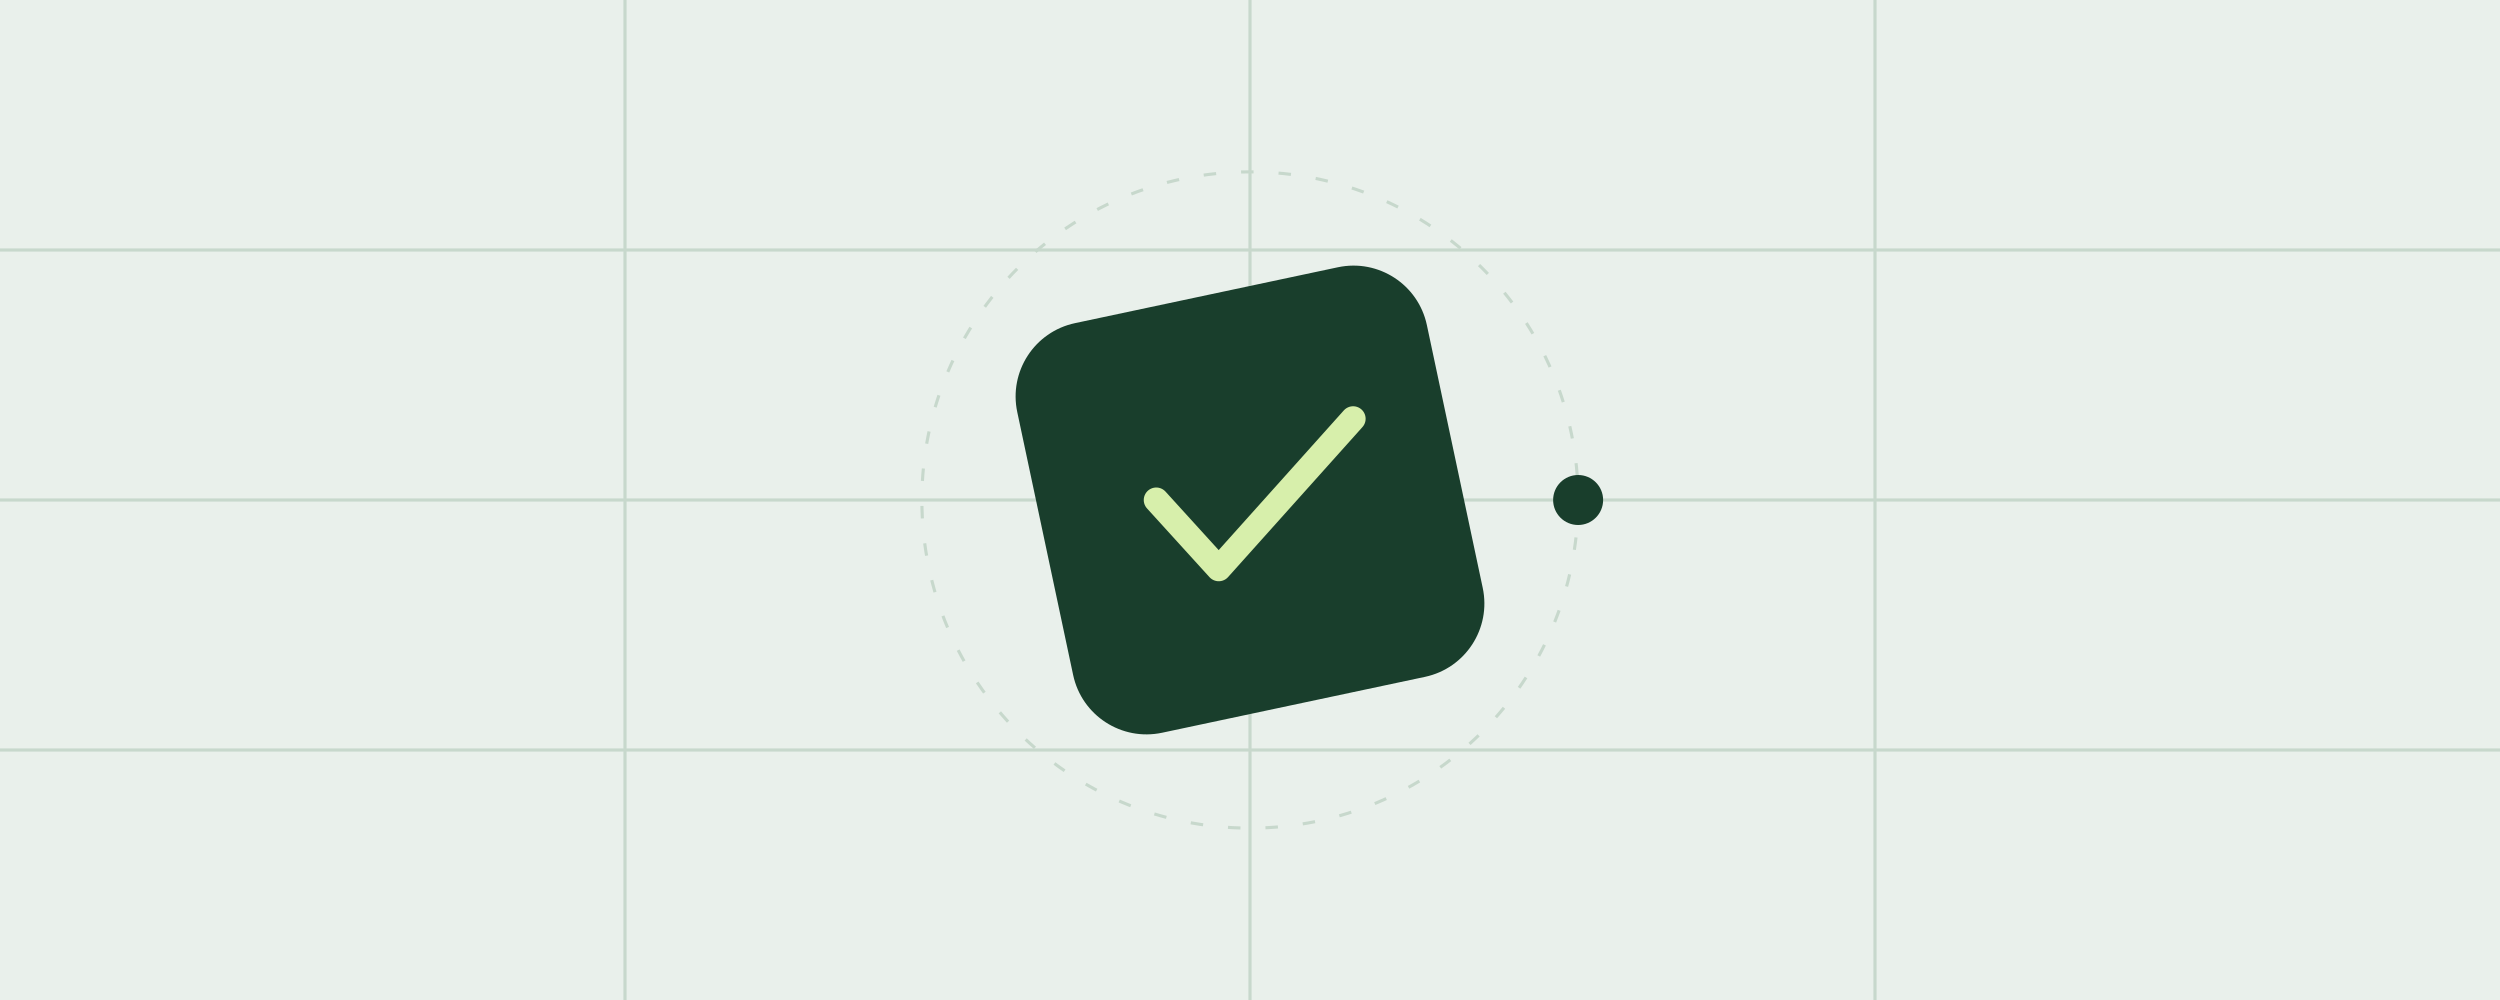
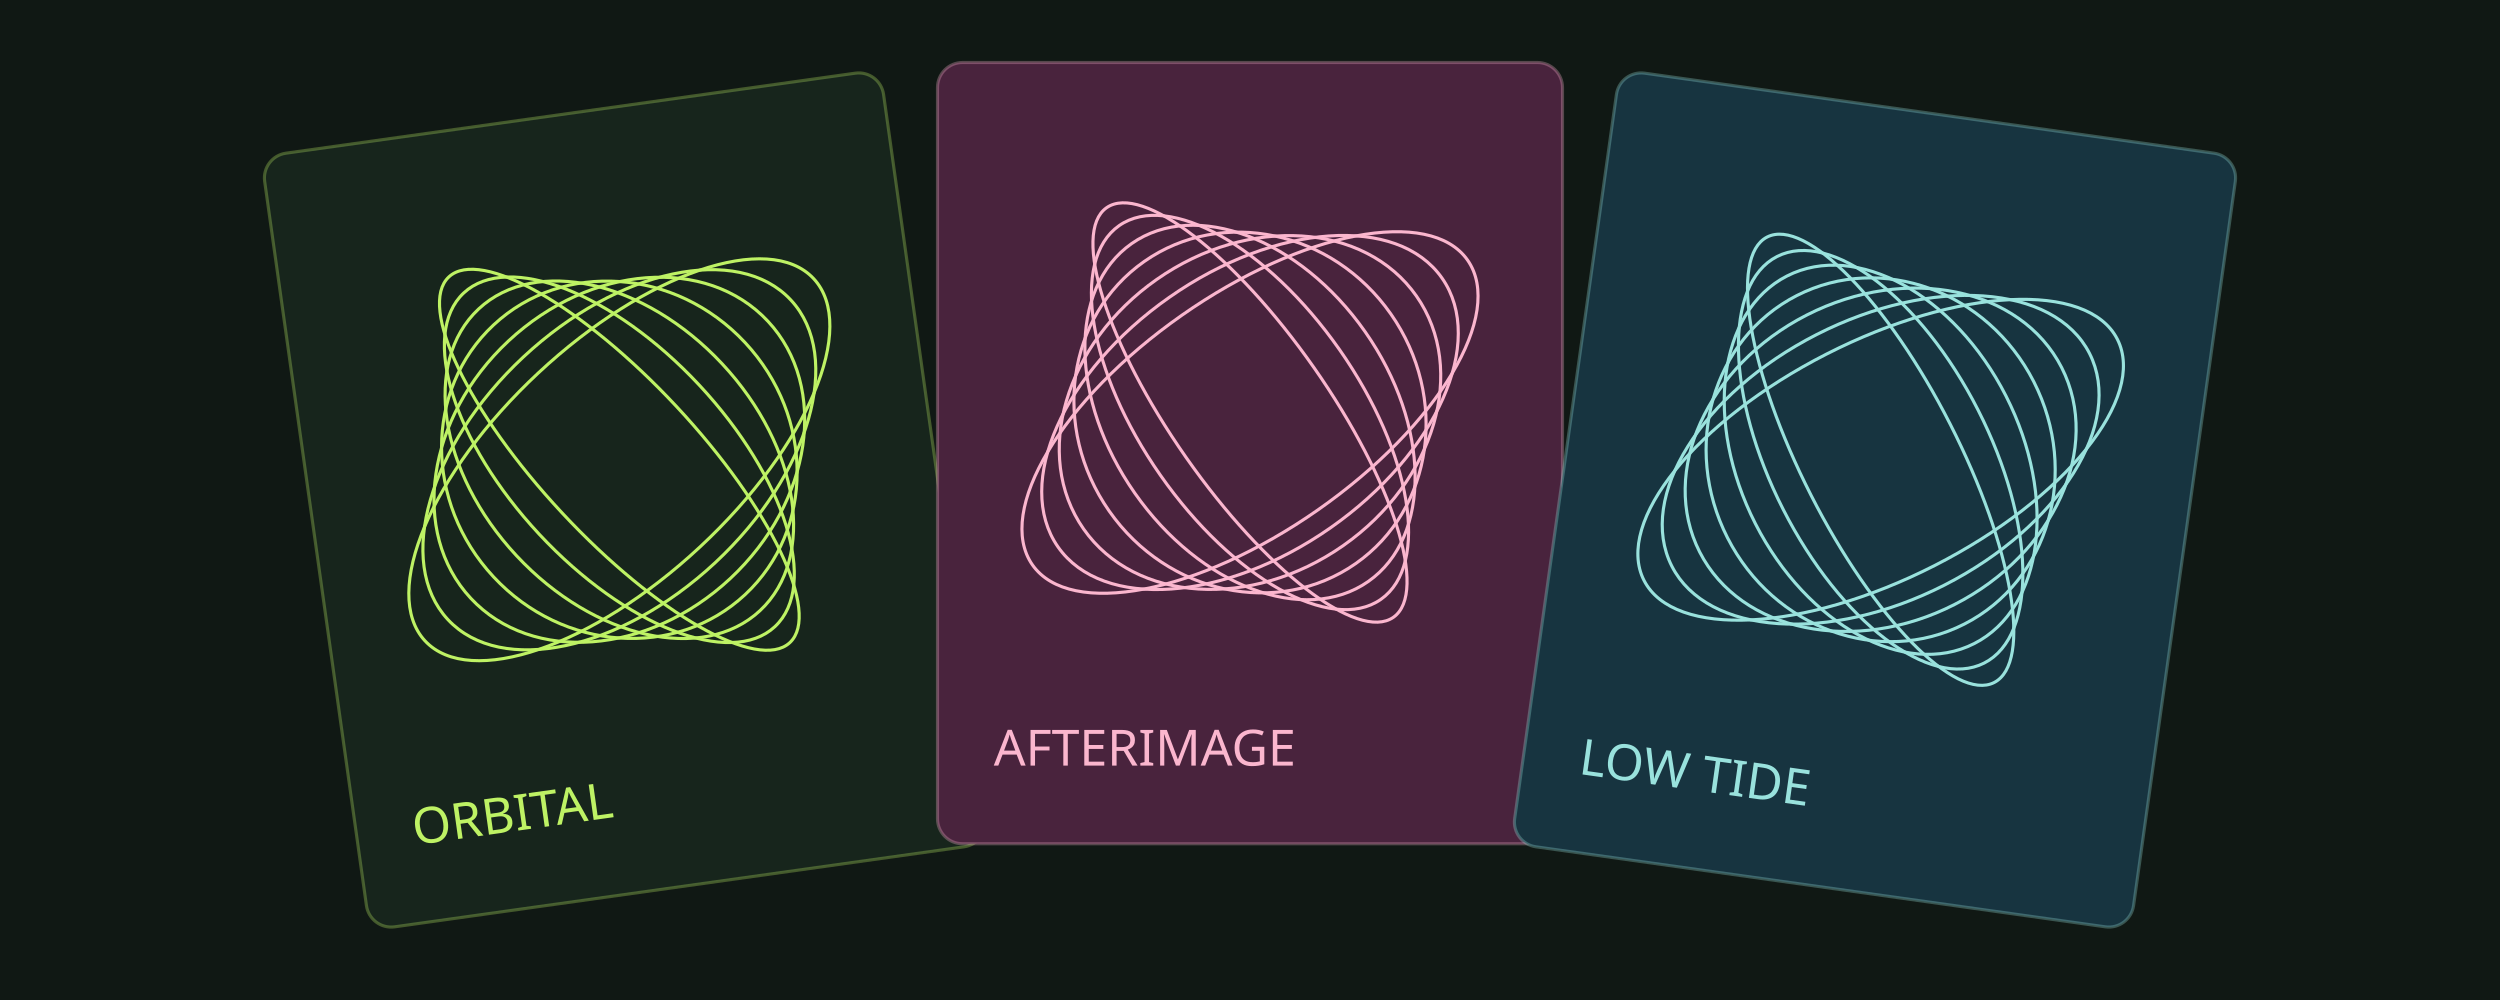
<svg xmlns="http://www.w3.org/2000/svg" width="800" height="320" viewBox="0 0 800 320">
-   <rect width="800" height="320" fill="#e9f0eb" />
-   <g fill="none" stroke="#c7d8cc">
-     <path d="M0 80H800M0 160H800M0 240H800M200 0V320M400 0V320M600 0V320" />
-     <circle cx="400" cy="160" r="105" stroke-dasharray="4 8" />
+   <rect width="800" height="320" fill="#101814" />
+   <g transform="translate(100 35) rotate(-8 100 125)">
+     <rect width="200" height="250" rx="8" fill="#17251c" stroke="#bef264" stroke-opacity=".3" />
+     <ellipse cx="100" cy="112" rx="25" ry="80" stroke="#bef264" fill="none" transform="rotate(-35 100 112)" />
+     <ellipse cx="100" cy="112" rx="35" ry="73" stroke="#bef264" fill="none" transform="rotate(-35 100 112)" />
+     <ellipse cx="100" cy="112" rx="45" ry="66" stroke="#bef264" fill="none" transform="rotate(-35 100 112)" />
+     <ellipse cx="100" cy="112" rx="55" ry="59" stroke="#bef264" fill="none" transform="rotate(-35 100 112)" />
+     <ellipse cx="100" cy="112" rx="65" ry="52" stroke="#bef264" fill="none" transform="rotate(-35 100 112)" />
+     <ellipse cx="100" cy="112" rx="75" ry="45" stroke="#bef264" fill="none" transform="rotate(-35 100 112)" />
+     <ellipse cx="100" cy="112" rx="85" ry="38" stroke="#bef264" fill="none" transform="rotate(-35 100 112)" />
+     <text x="18" y="225" fill="#bef264" font-family="sans-serif" font-size="16">ORBITAL</text>
  </g>
-   <rect x="333" y="93" width="134" height="134" rx="24" transform="rotate(-12 400 160)" fill="#193e2c" />
-   <path d="m370 160 20 22 43-48" fill="none" stroke="#d7efab" stroke-width="8" stroke-linecap="round" stroke-linejoin="round" />
-   <circle cx="505" cy="160" r="8" fill="#193e2c" />
+   <g transform="translate(300 20) rotate(0 100 125)">
+     <rect width="200" height="250" rx="8" fill="#49233d" stroke="#fbb6ce" stroke-opacity=".3" />
+     <ellipse cx="100" cy="112" rx="25" ry="80" stroke="#fbb6ce" fill="none" transform="rotate(-35 100 112)" />
+     <ellipse cx="100" cy="112" rx="35" ry="73" stroke="#fbb6ce" fill="none" transform="rotate(-35 100 112)" />
+     <ellipse cx="100" cy="112" rx="45" ry="66" stroke="#fbb6ce" fill="none" transform="rotate(-35 100 112)" />
+     <ellipse cx="100" cy="112" rx="55" ry="59" stroke="#fbb6ce" fill="none" transform="rotate(-35 100 112)" />
+     <ellipse cx="100" cy="112" rx="65" ry="52" stroke="#fbb6ce" fill="none" transform="rotate(-35 100 112)" />
+     <ellipse cx="100" cy="112" rx="75" ry="45" stroke="#fbb6ce" fill="none" transform="rotate(-35 100 112)" />
+     <ellipse cx="100" cy="112" rx="85" ry="38" stroke="#fbb6ce" fill="none" transform="rotate(-35 100 112)" />
+     <text x="18" y="225" fill="#fbb6ce" font-family="sans-serif" font-size="16">AFTERIMAGE</text>
+   </g>
+   <g transform="translate(500 35) rotate(8 100 125)">
+     <rect width="200" height="250" rx="8" fill="#173440" stroke="#99e2dd" stroke-opacity=".3" />
+     <ellipse cx="100" cy="112" rx="25" ry="80" stroke="#99e2dd" fill="none" transform="rotate(-35 100 112)" />
+     <ellipse cx="100" cy="112" rx="35" ry="73" stroke="#99e2dd" fill="none" transform="rotate(-35 100 112)" />
+     <ellipse cx="100" cy="112" rx="45" ry="66" stroke="#99e2dd" fill="none" transform="rotate(-35 100 112)" />
+     <ellipse cx="100" cy="112" rx="55" ry="59" stroke="#99e2dd" fill="none" transform="rotate(-35 100 112)" />
+     <ellipse cx="100" cy="112" rx="65" ry="52" stroke="#99e2dd" fill="none" transform="rotate(-35 100 112)" />
+     <ellipse cx="100" cy="112" rx="75" ry="45" stroke="#99e2dd" fill="none" transform="rotate(-35 100 112)" />
+     <ellipse cx="100" cy="112" rx="85" ry="38" stroke="#99e2dd" fill="none" transform="rotate(-35 100 112)" />
+     <text x="18" y="225" fill="#99e2dd" font-family="sans-serif" font-size="16">LOW TIDE</text>
+   </g>
</svg>
